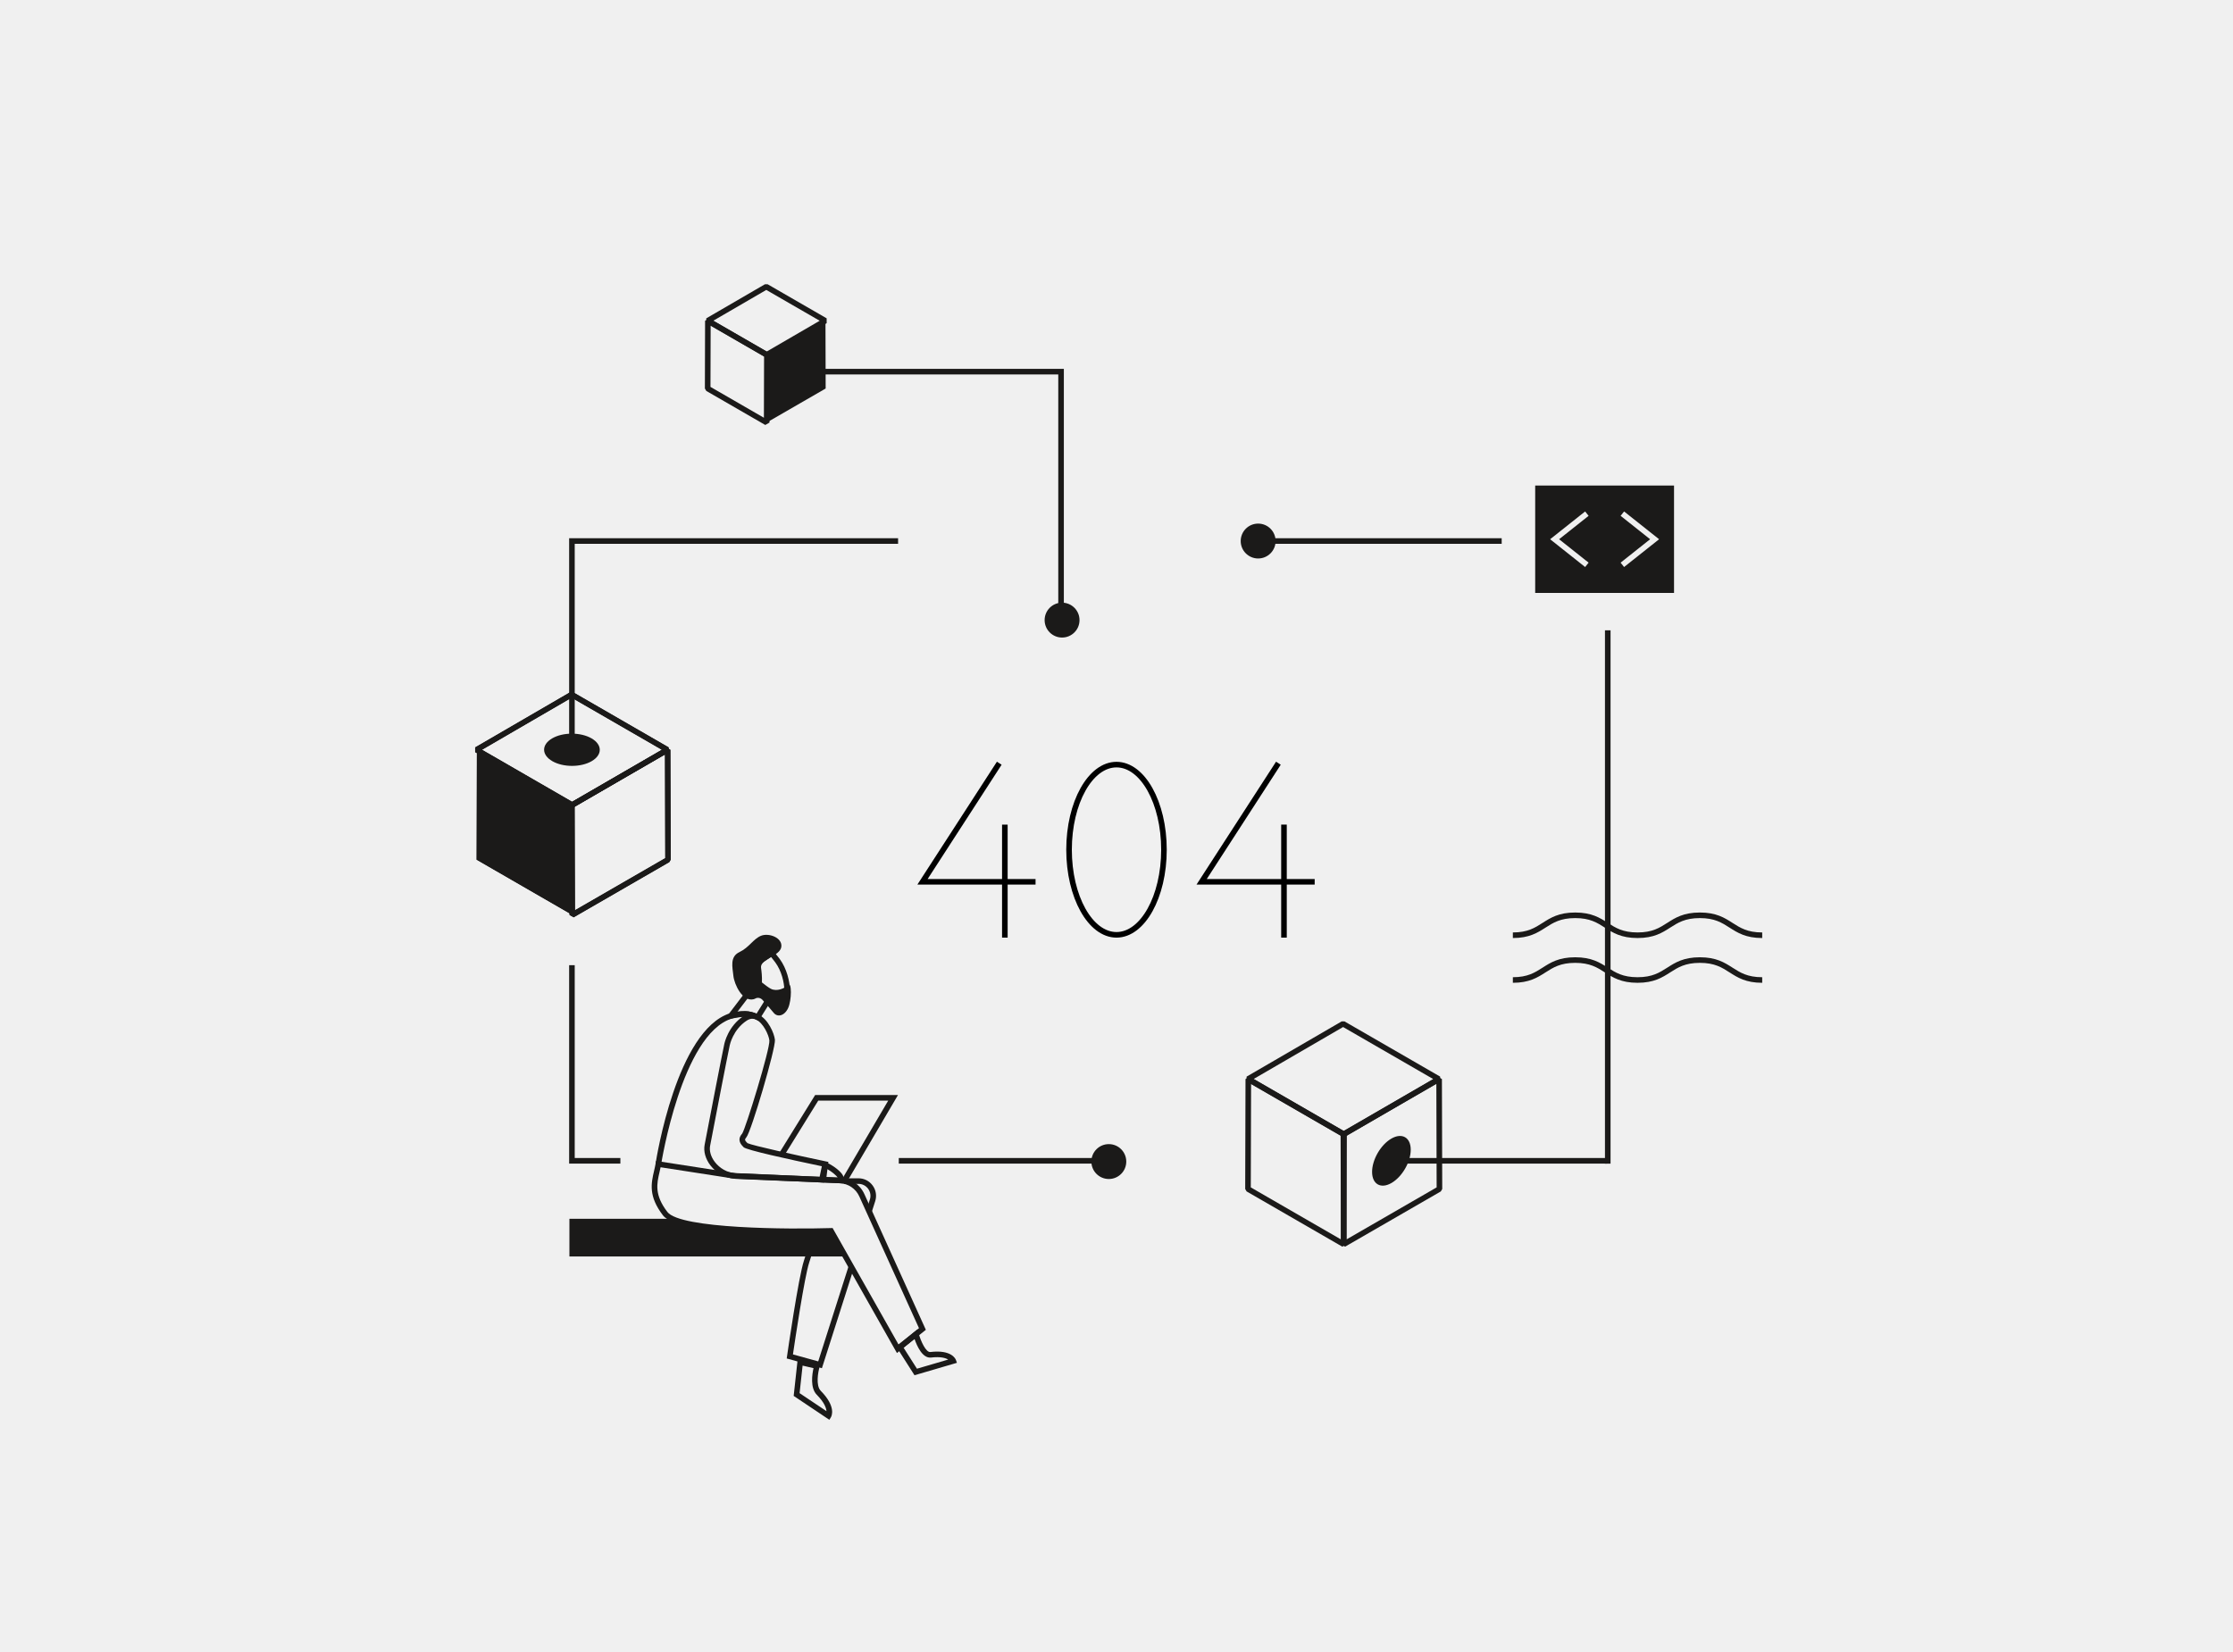
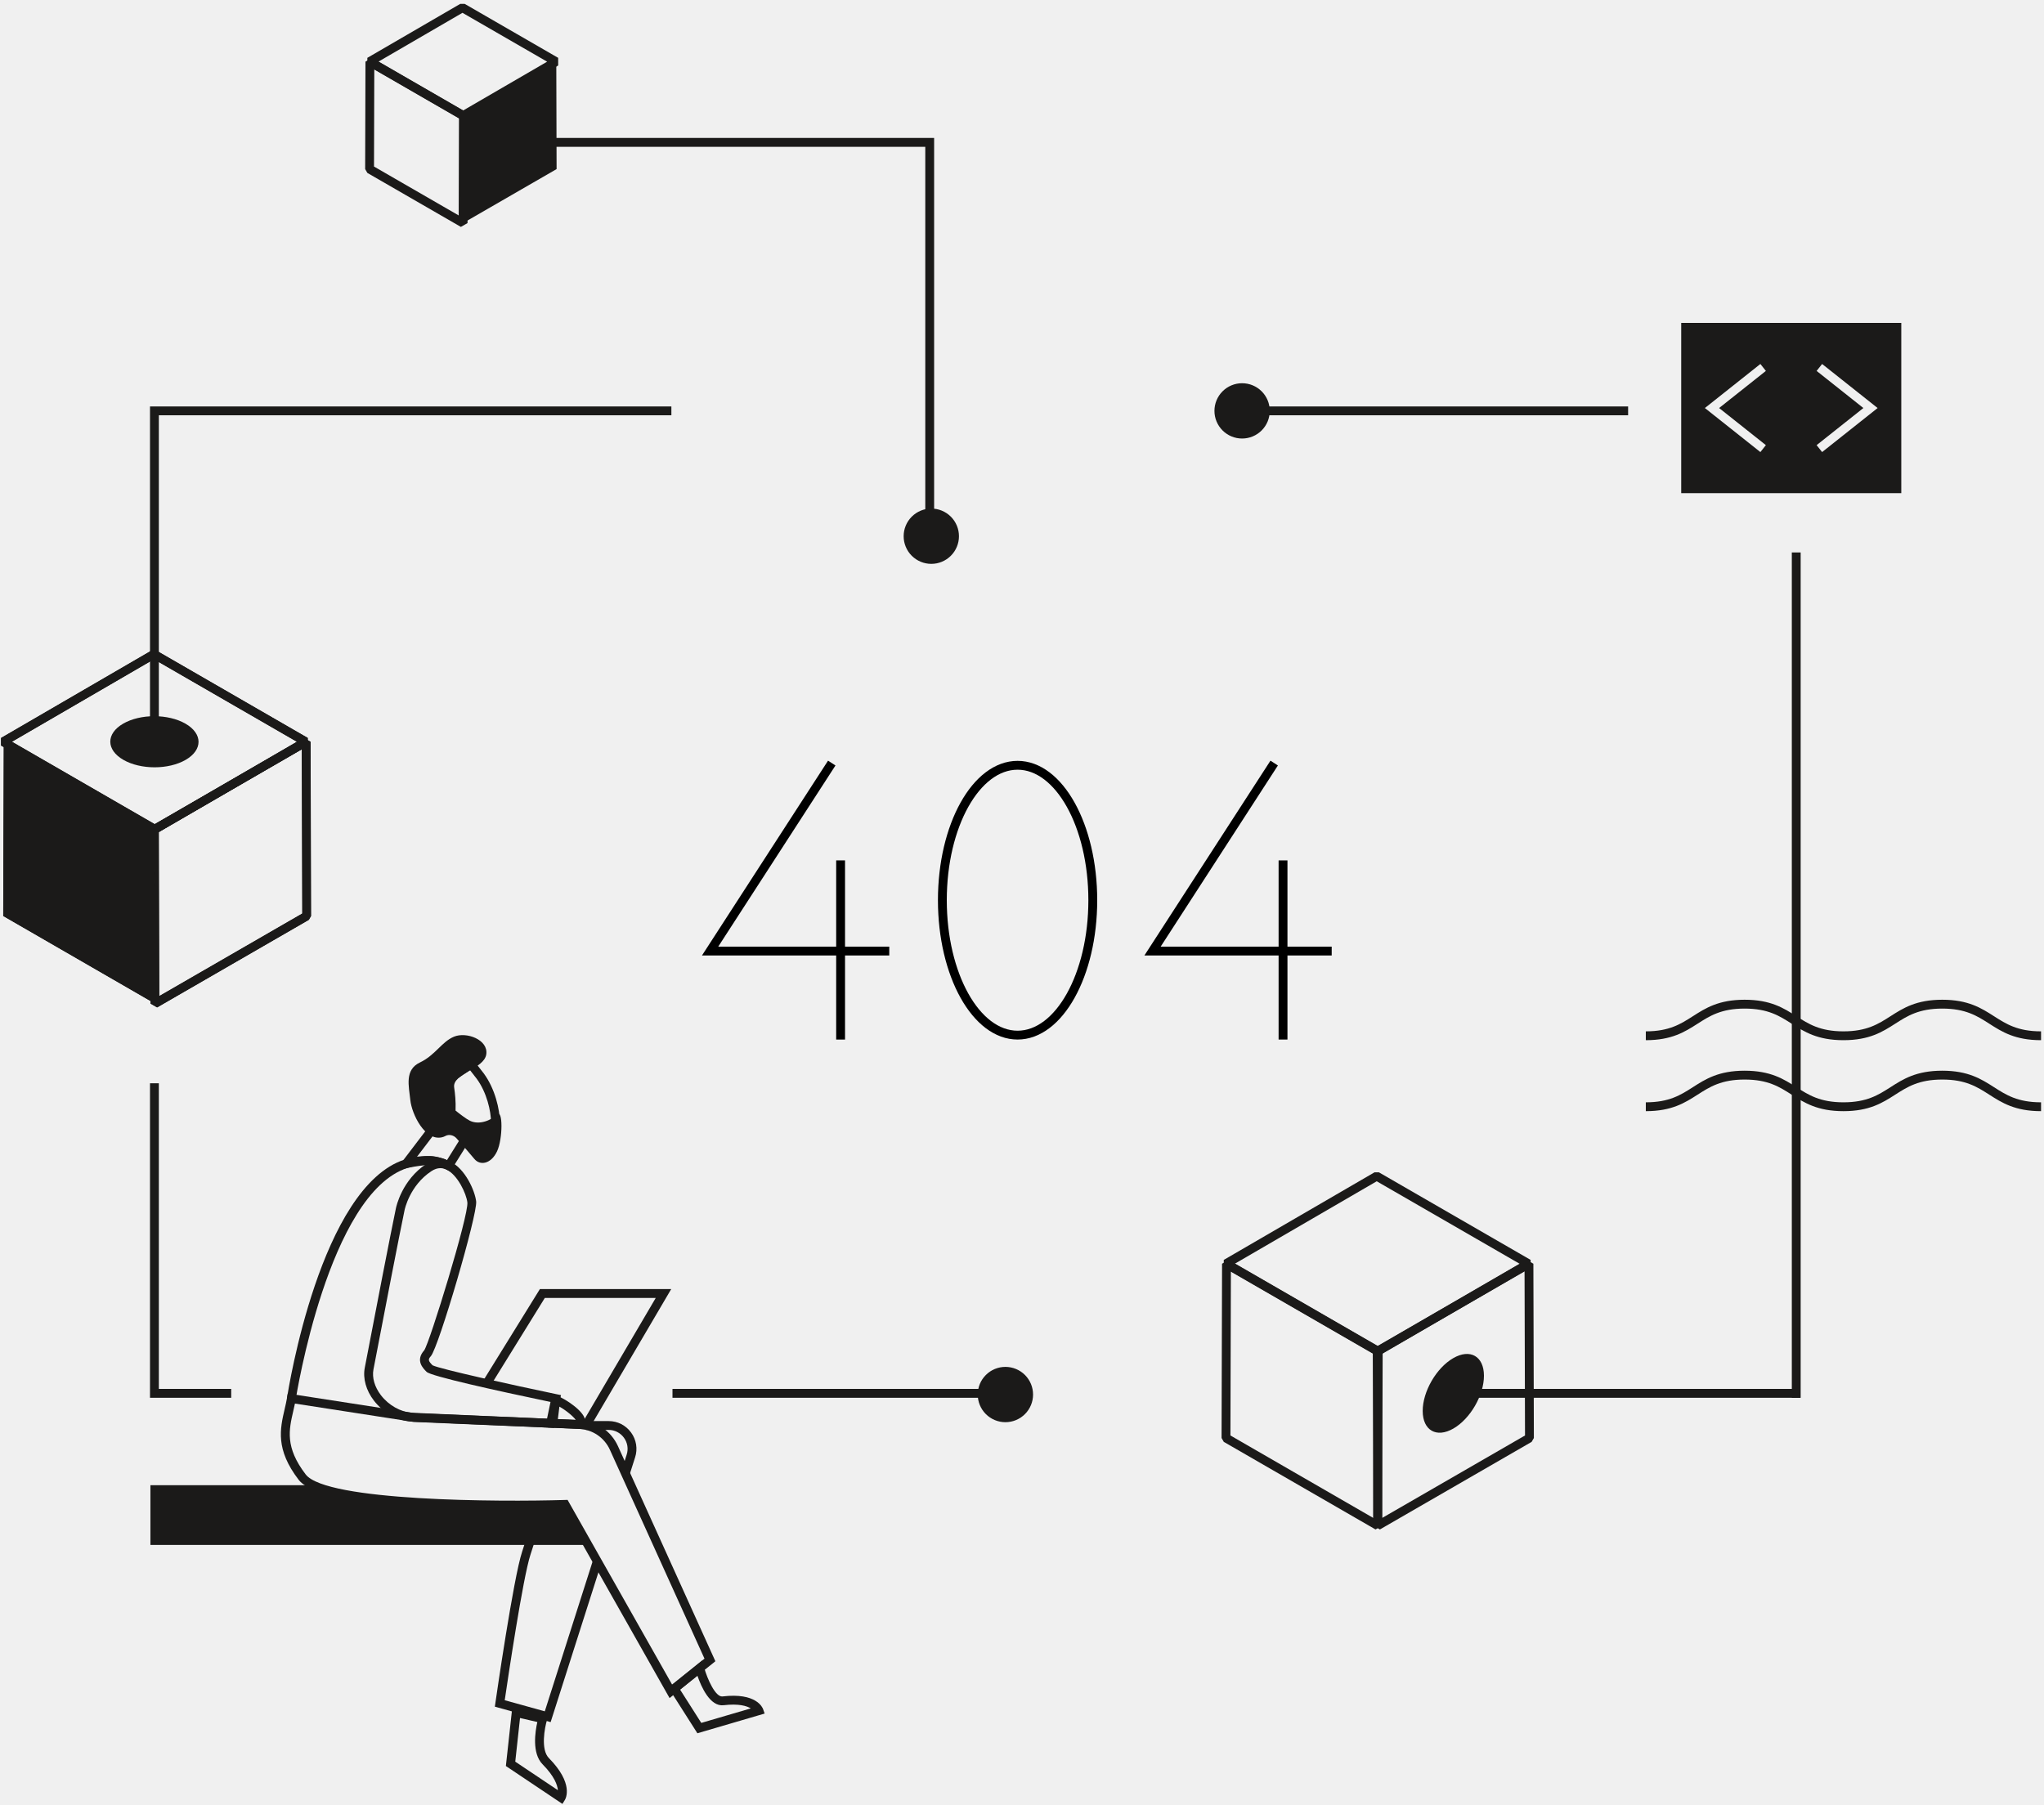
- <svg xmlns="http://www.w3.org/2000/svg" xmlns:xlink="http://www.w3.org/1999/xlink" width="800" height="592" viewBox="0 0 800 592">
-   <defs>
-     <path id="a" d="M3.217 20.678L35.51 39.322l32.072-18.638L35.29 2.04 3.217 20.678zm31.794 20.666L.722 21.547.72 19.816 34.786.019l1.002-.001 34.289 19.796.003 1.731-34.066 19.797-1.003.002z" />
-     <path id="c" d="M2.401 22.06l.105 37.095 32.303-18.65-.105-37.095L2.401 22.06zm-.39 39.69l-1.5-.863L.4 21.486l.5-.869L35.199.814l1.5.864.112 39.4-.5.869-34.3 19.803z" />
-     <path id="e" d="M34.521 59.884l.112-39.401L.334.681l-.112 39.4 34.299 19.803" />
-   </defs>
-   <g fill="none" fill-rule="evenodd" transform="translate(169 101)">
-     <path fill="#1B1A19" d="M3.72 167.678l32.293 18.644 32.072-18.638-32.292-18.644L3.72 167.678zm31.794 20.666L1.225 168.547l-.002-1.731 34.066-19.797 1.002-.001 34.289 19.796.003 1.731-34.066 19.797-1.003.002z" />
-     <g transform="translate(.503 147)">
-       <mask id="b" fill="#fff">
-         <use xlink:href="#a" />
-       </mask>
-       <path fill="#1B1A19" d="M3.217 20.678L35.51 39.322l32.072-18.638L35.29 2.04 3.217 20.678zm31.794 20.666L.722 21.547.72 19.816 34.786.019l1.002-.001 34.289 19.796.003 1.731-34.066 19.797-1.003.002z" mask="url(#b)" />
-     </g>
-     <path fill="#1B1A19" d="M36.904 188.06l.105 37.095 32.303-18.65-.105-37.095-32.303 18.65zm-.39 39.69l-1.5-.863-.111-39.401.5-.869 34.299-19.803 1.5.864.112 39.4-.5.869-34.3 19.803z" />
-     <g transform="translate(34.503 166)">
-       <mask id="d" fill="#fff">
-         <use xlink:href="#c" />
-       </mask>
-       <path fill="#1B1A19" d="M2.401 22.06l.105 37.095 32.303-18.65-.105-37.095L2.401 22.06zm-.39 39.69l-1.5-.863L.4 21.486l.5-.869L35.199.814l1.5.864.112 39.4-.5.869-34.3 19.803z" mask="url(#d)" />
-     </g>
-     <path fill="#1B1A19" d="M36.024 226.884l.112-39.401-34.299-19.802-.112 39.4 34.299 19.803" />
-     <g transform="translate(1.503 167)">
-       <mask id="f" fill="#fff">
-         <use xlink:href="#e" />
-       </mask>
-       <path fill="#1B1A19" d="M.334.681l34.299 19.802-.112 39.401L.222 40.081.334.681" mask="url(#f)" />
-     </g>
-     <path fill="#1B1A19" d="M280.104 285.677l32.292 18.643 32.072-18.638-32.292-18.643-32.072 18.638zm31.794 20.665l-34.29-19.796-.002-1.731 34.066-19.797 1.002-.001 34.289 19.796.003 1.731-34.066 19.797-1.002.001z" />
-     <path fill="#1B1A19" d="M313.288 306.058l.105 37.096 32.302-18.65-.105-37.095-32.302 18.649zm-.39 39.691l-1.5-.863-.112-39.401.5-.869 34.299-19.803 1.5.864.112 39.4-.5.869-34.299 19.803z" />
-     <path fill="#1B1A19" d="M279.11 324.504l32.303 18.65.105-37.096-32.303-18.649-.105 37.095zm32.798 21.245l-34.3-19.803-.5-.869.112-39.4 1.5-.864 34.3 19.803.5.869-.112 39.401-1.5.863zM86.529 13.939l19.135 11.047 19.002-11.042-19.135-11.048-19.002 11.043zm18.637 13.069l-21.132-12.2-.003-1.731L105.026.876l1.003-.002 21.132 12.201.003 1.731-20.996 12.201-1.002.001z" />
-     <path fill="#1B1A19" d="M105.667 50.428l-.069-24.282 21.138-12.205.069 24.283-21.138 12.204" />
-     <path fill="#1B1A19" d="M85.536 37.648l19.142 11.051.061-21.977-19.14-11.051-.063 21.977zm19.637 13.646L84.034 39.09l-.5-.869.07-24.283 1.5-.863 21.137 12.205.5.869-.068 24.282-1.5.863zM42.931 163.598c-3.909-2.257-10.22-2.259-14.105-.002-3.88 2.255-3.86 5.913.05 8.17 3.906 2.255 10.221 2.255 14.101 0 3.884-2.257 3.86-5.913-.046-8.168M329.491 315.978h78.425v-2h-78.425zM153 315.978h78.425v-2H153z" />
-     <path fill="#1B1A19" d="M406 316v-2l-.001-.022V124.884h2v191.094zM283.999 93.884h85v-2h-85zM36.903 167.681h-2V91.884H152.75v2H36.903v73.797M34.903 315.978v-71.094h2v69.094h16.355v2zM329.469 307.023c-3.822 2.207-6.913 7.559-6.9 11.952.012 4.395 3.122 6.164 6.945 3.957 3.825-2.208 6.912-7.556 6.9-11.951-.013-4.393-3.12-6.167-6.945-3.958M212.138 116.217V31.185H118.5v2h91.638v83.032z" />
-     <path fill="#1B1A19" d="M288 92.884a6.251 6.251 0 1 1-12.502-.002 6.251 6.251 0 0 1 12.502.002M234.5 315.25a6.251 6.251 0 1 1-12.502-.002 6.251 6.251 0 0 1 12.502.002M217.75 121.217a6.25 6.25 0 1 1-12.5 0 6.25 6.25 0 0 1 12.5 0M73.204 275.889v.001-.001M462.333 235.146c-5.875 0-8.838-1.896-11.705-3.73-2.744-1.757-5.336-3.416-10.626-3.416-5.291 0-7.883 1.659-10.627 3.415-2.867 1.835-5.83 3.731-11.705 3.731-5.876 0-8.84-1.896-11.707-3.73-2.745-1.757-5.336-3.416-10.628-3.416s-7.884 1.659-10.629 3.416c-2.867 1.834-5.83 3.73-11.706 3.73v-2c5.291 0 7.882-1.659 10.628-3.415 2.866-1.835 5.83-3.731 11.707-3.731 5.876 0 8.84 1.896 11.707 3.731 2.745 1.756 5.336 3.415 10.628 3.415 5.29 0 7.882-1.659 10.626-3.415 2.867-1.835 5.83-3.731 11.706-3.731 5.876 0 8.838 1.896 11.705 3.731 2.744 1.756 5.336 3.415 10.626 3.415v2M462.333 251.189c-5.875 0-8.838-1.896-11.705-3.73-2.744-1.757-5.336-3.416-10.626-3.416-5.291 0-7.883 1.659-10.627 3.415-2.867 1.835-5.83 3.731-11.705 3.731-5.876 0-8.84-1.896-11.707-3.73-2.745-1.757-5.336-3.416-10.628-3.416s-7.884 1.659-10.629 3.416c-2.867 1.834-5.83 3.73-11.706 3.73v-2c5.291 0 7.882-1.659 10.628-3.415 2.866-1.835 5.83-3.731 11.707-3.731 5.876 0 8.84 1.896 11.707 3.731 2.745 1.756 5.336 3.415 10.628 3.415 5.29 0 7.882-1.659 10.626-3.415 2.867-1.835 5.83-3.731 11.706-3.731 5.876 0 8.838 1.896 11.705 3.731 2.744 1.756 5.336 3.415 10.626 3.415v2" />
-     <path fill="#000" fill-rule="nonzero" d="M189.84 173.043l-1.68-1.086L159.662 216H202v-2h-38.662z" />
-     <path fill="#000" fill-rule="nonzero" d="M190 194.5V235h2v-40.5zM289.84 173.043l-1.68-1.086L259.662 216H302v-2h-38.662z" />
-     <ellipse cx="231" cy="203.5" stroke="#000" stroke-width="2" rx="17" ry="30.5" />
-     <path fill="#000" fill-rule="nonzero" d="M290 194.5V235h2v-40.5z" />
-     <g fill="#1B1A19">
-       <path d="M117.463 398.24l9.633 6.453c-.094-1.143-.755-3.115-3.46-5.86-2.446-2.485-1.672-7.407-1.183-9.553l-3.912-.907-1.078 9.867zm10.662 9.55l-12.783-8.564 1.456-13.31 8.144 1.887-.308 1.023c-.524 1.74-1.469 6.677.427 8.602 5.647 5.733 3.834 9.11 3.609 9.477l-.545.884zM154.718 381.951l4.792 7.53 11.193-3.28c-.925-.562-2.733-1.126-6.146-.719-3.05.36-5.048-4.13-5.923-6.676l-3.916 3.145zm3.913 9.872l-6.562-10.31 7.644-6.139.404 1.468c.768 2.794 2.634 6.877 4.204 6.653 7.597-.905 9.023 2.487 9.16 2.877l.349.995-15.199 4.456zM134.297 322.754l-1.725-1.013 16.646-28.332h-25.072l-12.313 19.896-1.7-1.053 12.899-20.843h29.681l-18.416 31.345M67.85 316.308l-1.977-.305c.301-1.947 7.584-47.765 26.619-53.884 5.386-1.729 9.226-.033 9.388.042l-.829 1.82c-.027-.01-3.337-1.44-7.946.042-17.872 5.744-25.183 51.82-25.255 52.285" />
-       <path d="M100.537 264.072c-.663 0-1.333.225-2.023.678-4.925 3.233-6.056 8.74-6.067 8.794l-.002.013c-1.286 6.142-4.534 22.974-7.032 36.012-.356 1.856.263 3.988 1.698 5.846 1.749 2.267 4.433 3.783 7.004 3.955l30.526 1.34.791-3.78c-12.467-2.613-27.032-5.833-28.007-6.809-.837-.836-2.579-2.578-.541-4.87 1.24-1.743 10.079-30.543 9.754-33.428-.218-1.938-2.183-6.232-4.739-7.432a3.172 3.172 0 0 0-1.362-.319zm25.713 58.71l-32.246-1.415c-3.196-.214-6.356-1.982-8.476-4.729-1.785-2.312-2.543-5.026-2.079-7.446 2.499-13.042 5.748-29.88 7.037-36.04.069-.348 1.355-6.414 6.931-10.074 1.743-1.145 3.588-1.317 5.332-.497 3.418 1.605 5.61 6.647 5.877 9.018.328 2.92-8.482 32.995-10.246 34.98-.662.744-.614 1.045.393 2.061 1.674.844 18.024 4.443 28.047 6.537l.979.204-1.549 7.401z" />
-       <path d="M98.216 261.345c1.367 0 2.891.532 3.81.915l3.366-5.392-4.894-2.257-5.337 7.01c.988-.15 2.105-.276 3.055-.276zm4.558 3.495l-.818-.417c-.021-.01-2.135-1.078-3.74-1.078-2.053 0-5.167.694-5.198.701l-2.677.602 9.538-12.526 8.41 3.88-5.515 8.838z" />
-       <path d="M102.505 252.041c3.574 2.981 7.844 6.14 8.806 6.26.126.03.17-.03.195-.056.491-.475.491-2.614.49-4.175v-.163c0-2.81-1.008-7.01-3.261-10.063l-1.52-1.947-4.108 2.823-.602 7.321zm8.817 8.26c-.031 0-.062-.002-.092-.003-1.908-.063-7.914-4.957-10.409-7.058l-.395-.332.766-9.299 6.441-4.427 2.703 3.463c2.528 3.42 3.66 8.12 3.66 11.262v.162c.001 2.441.001 4.55-1.1 5.614-.419.405-.962.617-1.574.617z" />
-       <path d="M113.343 251.944c-1.333 1.334-4.016 2.431-6.112 1.423-.809-.389-2.33-1.56-3.262-2.306.082-2.066-.118-3.895-.315-5.227-.465-3.139 6.757-4.149 7.257-7.482s-4.5-5.167-7.298-4c-2.798 1.167-4.202 4.167-7.702 5.833-3.5 1.667-2.5 5.334-2.167 8.5.333 3.167 3.282 9.32 7.167 8.407.27-.063.517-.16.743-.285.837-.462 1.895-.192 2.529.523 1.511 1.705 3.286 3.727 3.994 4.611 1.333 1.663 3.833 1.17 5.166-1.663 1.334-2.834 1.334-9.667 0-8.334M125.459 389.302l-12.609-3.492.126-.87c.165-1.153 4.08-28.26 6.04-34.173.694-2.095 1.856-5.755 3.454-10.877l1.91.596c-1.602 5.134-2.767 8.804-3.465 10.91-1.713 5.168-5.132 28.173-5.833 32.957l9.056 2.508 10.912-34.206 1.905.607-11.496 36.04M143.307 333.35l-1.905-.608 1.243-3.898a4.25 4.25 0 0 0-.623-3.837 4.251 4.251 0 0 0-3.465-1.76h-5.123v-2h5.123c2.03 0 3.881.941 5.079 2.581a6.223 6.223 0 0 1 .914 5.624l-1.243 3.897" />
-       <path d="M129.288 339.063l23.635 41.768 7.312-5.878-21.372-47.195a8.05 8.05 0 0 0-7.032-4.745l-37.352-1.567-26.815-4.154c-.12.582-.253 1.157-.383 1.72-.972 4.194-1.89 8.157 2.811 14.294 4.666 6.091 43.879 6.235 58.592 5.775l.604-.018zm23.054 44.802l-24.2-42.766c-7.766.222-53.685 1.194-59.637-6.576-5.275-6.886-4.206-11.5-3.172-15.963.204-.882.397-1.714.543-2.572l.165-.97 28.689 4.442 37.185 1.555c3.829.16 7.19 2.428 8.77 5.92l22.011 48.606-10.354 8.324z" />
-       <path d="M128.716 340.081s-44.526 1.388-56.837-4.334H35v13.504h98.434v-.83l-4.718-8.34M127.091 320.797l4.041.19c-.439-.675-2.083-2.108-3.693-3.004l-.348 2.814zm6.127 2.29l-8.377-.393.937-7.567 1.18.431c2.085.76 6.254 3.671 6.258 5.5l.002 2.028z" />
-     </g>
-     <path fill="#1B1A19" d="M412.849 102.195l-1.243-1.566 10.57-8.39-10.57-8.389 1.243-1.567 12.544 9.956-12.544 9.956zm-12.712-1.566l-1.243 1.566-12.543-9.956 12.543-9.956 1.243 1.567-10.569 8.389 10.569 8.39zM381 111.48h49.743V73H381v38.48z" />
+ <svg xmlns="http://www.w3.org/2000/svg" width="462" height="408" viewBox="0 0 462 408" fill="none">
+   <path fill-rule="evenodd" clip-rule="evenodd" d="M2.72 167.678L35.013 186.322L67.085 167.684L34.793 149.04L2.72 167.678ZM34.514 188.344L0.225 168.547L0.223 166.816L34.289 147.019L35.291 147.018L69.58 166.814L69.583 168.545L35.517 188.342L34.514 188.344Z" fill="#1B1A19" />
+   <mask id="mask0_224_61" style="mask-type:luminance" maskUnits="userSpaceOnUse" x="0" y="147" width="70" height="42">
+     <path d="M2.72 167.678L35.013 186.322L67.085 167.684L34.793 149.04L2.72 167.678ZM34.514 188.344L0.225 168.547L0.223 166.816L34.289 147.019L35.291 147.018L69.58 166.814L69.583 168.545L35.517 188.342L34.514 188.344V188.344Z" fill="white" />
+   </mask>
+   <g mask="url(#mask0_224_61)">
+     <path fill-rule="evenodd" clip-rule="evenodd" d="M2.72 167.678L35.013 186.322L67.085 167.684L34.793 149.04L2.72 167.678ZM34.514 188.344L0.225 168.547L0.223 166.816L34.289 147.019L35.291 147.018L69.58 166.814L69.583 168.545L35.517 188.342L34.514 188.344Z" fill="#1B1A19" />
  </g>
+   <path fill-rule="evenodd" clip-rule="evenodd" d="M35.904 188.06L36.009 225.155L68.312 206.505L68.207 169.41L35.904 188.06ZM35.514 227.75L34.014 226.887L33.903 187.486L34.403 186.617L68.702 166.814L70.202 167.678L70.314 207.078L69.814 207.947L35.514 227.75Z" fill="#1B1A19" />
+   <mask id="mask1_224_61" style="mask-type:luminance" maskUnits="userSpaceOnUse" x="33" y="166" width="38" height="62">
+     <path d="M35.904 188.06L36.009 225.155L68.312 206.505L68.207 169.41L35.904 188.06ZM35.514 227.75L34.014 226.887L33.903 187.486L34.403 186.617L68.702 166.814L70.202 167.678L70.314 207.078L69.814 207.947L35.514 227.75V227.75Z" fill="white" />
+   </mask>
+   <g mask="url(#mask1_224_61)">
+     <path fill-rule="evenodd" clip-rule="evenodd" d="M35.904 188.06L36.009 225.155L68.312 206.505L68.207 169.41L35.904 188.06ZM35.514 227.75L34.014 226.887L33.903 187.486L34.403 186.617L68.702 166.814L70.202 167.678L70.314 207.078L69.814 207.947L35.514 227.75Z" fill="#1B1A19" />
+   </g>
+   <path fill-rule="evenodd" clip-rule="evenodd" d="M35.024 226.884L35.136 187.483L0.837 167.681L0.725 207.081L35.024 226.884Z" fill="#1B1A19" />
+   <mask id="mask2_224_61" style="mask-type:luminance" maskUnits="userSpaceOnUse" x="0" y="167" width="36" height="60">
+     <path d="M35.024 226.884L35.136 187.483L0.837 167.681L0.725 207.081L35.024 226.884Z" fill="white" />
+   </mask>
+   <g mask="url(#mask2_224_61)">
+     <path fill-rule="evenodd" clip-rule="evenodd" d="M0.837 167.681L35.136 187.483L35.024 226.884L0.725 207.081L0.837 167.681Z" fill="#1B1A19" />
+   </g>
+   <path fill-rule="evenodd" clip-rule="evenodd" d="M279.104 285.677L311.396 304.32L343.468 285.682L311.176 267.039L279.104 285.677ZM310.898 306.342L276.608 286.546L276.606 284.815L310.672 265.018L311.674 265.017L345.963 284.813L345.966 286.544L311.9 306.341L310.898 306.342Z" fill="#1B1A19" />
+   <path fill-rule="evenodd" clip-rule="evenodd" d="M312.288 306.058L312.393 343.154L344.695 324.504L344.59 287.409L312.288 306.058ZM311.898 345.749L310.398 344.886L310.286 305.485L310.786 304.616L345.085 284.813L346.585 285.677L346.697 325.077L346.197 325.946L311.898 345.749Z" fill="#1B1A19" />
+   <path fill-rule="evenodd" clip-rule="evenodd" d="M278.11 324.504L310.413 343.154L310.518 306.058L278.215 287.409L278.11 324.504ZM310.908 345.749L276.608 325.946L276.108 325.077L276.22 285.677L277.72 284.813L312.02 304.616L312.52 305.485L312.408 344.886L310.908 345.749ZM85.529 13.939L104.664 24.986L123.666 13.944L104.531 2.896L85.529 13.939ZM104.166 27.008L83.034 14.808L83.031 13.077L104.026 0.876L105.029 0.874L126.161 13.075L126.164 14.806L105.168 27.007L104.166 27.008Z" fill="#1B1A19" />
+   <path fill-rule="evenodd" clip-rule="evenodd" d="M104.667 50.428L104.598 26.146L125.736 13.941L125.805 38.224L104.667 50.428Z" fill="#1B1A19" />
+   <path fill-rule="evenodd" clip-rule="evenodd" d="M84.536 37.648L103.678 48.699L103.739 26.722L84.599 15.671L84.536 37.648ZM104.173 51.294L83.034 39.09L82.534 38.221L82.604 13.938L84.104 13.075L105.241 25.28L105.741 26.149L105.673 50.431L104.173 51.294ZM41.931 163.598C38.022 161.341 31.711 161.339 27.826 163.596C23.946 165.851 23.966 169.509 27.876 171.766C31.782 174.021 38.097 174.021 41.977 171.766C45.861 169.509 45.837 165.853 41.931 163.598ZM328.491 315.978H406.916V313.978H328.491V315.978ZM152 315.978H230.425V313.978H152V315.978Z" fill="#1B1A19" />
+   <path fill-rule="evenodd" clip-rule="evenodd" d="M405 316V314L404.999 313.978V124.884H406.999V315.978L405 316ZM282.999 93.884H367.999V91.884H282.999V93.884ZM35.903 167.681H33.903V91.884H151.75V93.884H35.903V167.681ZM33.903 315.978V244.884H35.903V313.978H52.258V315.978H33.903ZM328.469 307.023C324.647 309.23 321.556 314.582 321.569 318.975C321.581 323.37 324.691 325.139 328.514 322.932C332.339 320.724 335.426 315.376 335.414 310.981C335.401 306.588 332.294 304.814 328.469 307.023ZM211.138 116.217V31.185H117.5V33.185H209.138V116.217H211.138Z" fill="#1B1A19" />
+   <path fill-rule="evenodd" clip-rule="evenodd" d="M287 92.884C287 93.705 286.838 94.518 286.524 95.276C286.21 96.034 285.749 96.724 285.168 97.304C284.588 97.884 283.899 98.345 283.14 98.659C282.382 98.973 281.569 99.134 280.748 99.134C279.927 99.134 279.114 98.972 278.356 98.658C277.598 98.344 276.909 97.883 276.328 97.302C275.748 96.722 275.287 96.033 274.973 95.274C274.659 94.516 274.498 93.703 274.498 92.882C274.498 91.224 275.157 89.634 276.33 88.462C277.502 87.29 279.092 86.632 280.75 86.632C282.408 86.632 283.998 87.291 285.17 88.464C286.342 89.636 287 91.226 287 92.884ZM233.5 315.25C233.5 316.071 233.338 316.884 233.024 317.642C232.71 318.401 232.249 319.09 231.668 319.67C231.088 320.25 230.399 320.711 229.64 321.025C228.882 321.339 228.069 321.5 227.248 321.5C226.427 321.5 225.614 321.338 224.856 321.024C224.098 320.71 223.409 320.249 222.828 319.669C222.248 319.088 221.787 318.399 221.473 317.64C221.159 316.882 220.998 316.069 220.998 315.248C220.998 313.59 221.657 312 222.83 310.828C224.002 309.656 225.592 308.998 227.25 308.998C228.908 308.998 230.498 309.657 231.67 310.83C232.842 312.002 233.5 313.592 233.5 315.25ZM216.75 121.217C216.75 122.875 216.092 124.464 214.919 125.636C213.747 126.809 212.158 127.467 210.5 127.467C208.842 127.467 207.253 126.809 206.081 125.636C204.908 124.464 204.25 122.875 204.25 121.217C204.25 119.559 204.908 117.97 206.081 116.798C207.253 115.626 208.842 114.967 210.5 114.967C212.158 114.967 213.747 115.626 214.919 116.798C216.092 117.97 216.75 119.559 216.75 121.217ZM461.333 235.146C455.458 235.146 452.495 233.25 449.628 231.416C446.884 229.659 444.292 228 439.002 228C433.711 228 431.119 229.659 428.375 231.415C425.508 233.25 422.545 235.146 416.67 235.146C410.794 235.146 407.83 233.25 404.963 231.416C402.218 229.659 399.627 228 394.335 228C389.043 228 386.451 229.659 383.706 231.416C380.839 233.25 377.876 235.146 372 235.146V233.146C377.291 233.146 379.882 231.487 382.628 229.731C385.494 227.896 388.458 226 394.335 226C400.211 226 403.175 227.896 406.042 229.731C408.787 231.487 411.378 233.146 416.67 233.146C421.96 233.146 424.552 231.487 427.296 229.731C430.163 227.896 433.126 226 439.002 226C444.878 226 447.84 227.896 450.707 229.731C453.451 231.487 456.043 233.146 461.333 233.146V235.146ZM461.333 251.189C455.458 251.189 452.495 249.293 449.628 247.459C446.884 245.702 444.292 244.043 439.002 244.043C433.711 244.043 431.119 245.702 428.375 247.458C425.508 249.293 422.545 251.189 416.67 251.189C410.794 251.189 407.83 249.293 404.963 247.459C402.218 245.702 399.627 244.043 394.335 244.043C389.043 244.043 386.451 245.702 383.706 247.459C380.839 249.293 377.876 251.189 372 251.189V249.189C377.291 249.189 379.882 247.53 382.628 245.774C385.494 243.939 388.458 242.043 394.335 242.043C400.211 242.043 403.175 243.939 406.042 245.774C408.787 247.53 411.378 249.189 416.67 249.189C421.96 249.189 424.552 247.53 427.296 245.774C430.163 243.939 433.126 242.043 439.002 242.043C444.878 242.043 447.84 243.939 450.707 245.774C453.451 247.53 456.043 249.189 461.333 249.189V251.189Z" fill="#1B1A19" />
+   <path d="M188.84 173.043L187.16 171.957L158.662 216H201V214H162.338L188.84 173.043Z" fill="black" />
+   <path d="M189 194.5V235H191V194.5H189ZM288.84 173.043L287.16 171.957L258.662 216H301V214H262.338L288.84 173.043Z" fill="black" />
+   <path d="M230 234C239.389 234 247 220.345 247 203.5C247 186.655 239.389 173 230 173C220.611 173 213 186.655 213 203.5C213 220.345 220.611 234 230 234Z" stroke="black" stroke-width="2" />
+   <path d="M289 194.5V235H291V194.5H289Z" fill="black" />
+   <path fill-rule="evenodd" clip-rule="evenodd" d="M116.463 398.24L126.096 404.693C126.002 403.55 125.341 401.578 122.636 398.833C120.19 396.348 120.964 391.426 121.453 389.28L117.541 388.373L116.463 398.24ZM127.125 407.79L114.342 399.226L115.798 385.916L123.942 387.803L123.634 388.826C123.11 390.566 122.165 395.503 124.061 397.428C129.708 403.161 127.895 406.538 127.67 406.905L127.125 407.789V407.79ZM153.718 381.951L158.51 389.481L169.703 386.201C168.778 385.639 166.97 385.075 163.557 385.482C160.507 385.842 158.509 381.352 157.634 378.806L153.718 381.951ZM157.631 391.823L151.069 381.513L158.713 375.374L159.117 376.842C159.885 379.636 161.751 383.719 163.321 383.495C170.918 382.59 172.344 385.982 172.481 386.372L172.83 387.367L157.631 391.823ZM133.297 322.754L131.572 321.741L148.218 293.409H123.146L110.833 313.305L109.133 312.252L122.032 291.409H151.713L133.297 322.754ZM66.85 316.308L64.873 316.003C65.174 314.056 72.457 268.238 91.492 262.119C96.878 260.39 100.718 262.086 100.88 262.161L100.051 263.981C100.024 263.971 96.714 262.541 92.105 264.023C74.233 269.767 66.922 315.843 66.85 316.308Z" fill="#1B1A19" />
+   <path fill-rule="evenodd" clip-rule="evenodd" d="M99.537 264.072C98.874 264.072 98.204 264.297 97.514 264.75C92.589 267.983 91.458 273.49 91.447 273.544L91.445 273.557C90.159 279.699 86.911 296.531 84.413 309.569C84.057 311.425 84.676 313.557 86.111 315.415C87.86 317.682 90.544 319.198 93.115 319.37L123.641 320.71L124.432 316.93C111.965 314.317 97.4 311.097 96.425 310.121C95.588 309.285 93.846 307.543 95.884 305.251C97.124 303.508 105.963 274.708 105.638 271.823C105.42 269.885 103.455 265.591 100.899 264.391C100.474 264.185 100.009 264.076 99.537 264.072ZM125.25 322.782L93.004 321.367C89.808 321.153 86.648 319.385 84.528 316.638C82.743 314.326 81.985 311.612 82.449 309.192C84.948 296.15 88.197 279.312 89.486 273.152C89.555 272.804 90.841 266.738 96.417 263.078C98.16 261.933 100.005 261.761 101.749 262.581C105.167 264.186 107.359 269.228 107.626 271.599C107.954 274.519 99.144 304.594 97.38 306.579C96.718 307.323 96.766 307.624 97.773 308.64C99.447 309.484 115.797 313.083 125.82 315.177L126.799 315.381L125.25 322.782Z" fill="#1B1A19" />
+   <path fill-rule="evenodd" clip-rule="evenodd" d="M97.216 261.345C98.583 261.345 100.107 261.877 101.026 262.26L104.392 256.868L99.498 254.611L94.161 261.621C95.149 261.471 96.266 261.345 97.216 261.345ZM101.774 264.84L100.956 264.423C100.935 264.413 98.821 263.345 97.216 263.345C95.163 263.345 92.049 264.039 92.018 264.046L89.341 264.648L98.879 252.122L107.289 256.002L101.774 264.84Z" fill="#1B1A19" />
+   <path fill-rule="evenodd" clip-rule="evenodd" d="M101.505 252.041C105.079 255.022 109.349 258.181 110.311 258.301C110.437 258.331 110.481 258.271 110.506 258.245C110.997 257.77 110.997 255.631 110.996 254.07V253.907C110.996 251.097 109.988 246.897 107.735 243.844L106.215 241.897L102.107 244.72L101.505 252.041ZM110.322 260.301C110.291 260.301 110.26 260.299 110.23 260.298C108.322 260.235 102.316 255.341 99.821 253.24L99.426 252.908L100.192 243.609L106.633 239.182L109.336 242.645C111.864 246.065 112.996 250.765 112.996 253.907V254.069C112.997 256.51 112.997 258.619 111.896 259.683C111.477 260.088 110.934 260.3 110.322 260.3V260.301Z" fill="#1B1A19" />
+   <path fill-rule="evenodd" clip-rule="evenodd" d="M112.343 251.944C111.01 253.278 108.327 254.375 106.231 253.367C105.422 252.978 103.901 251.807 102.969 251.061C103.051 248.995 102.851 247.166 102.654 245.834C102.189 242.695 109.411 241.685 109.911 238.352C110.411 235.019 105.411 233.185 102.613 234.352C99.815 235.519 98.411 238.519 94.911 240.185C91.411 241.852 92.411 245.519 92.744 248.685C93.077 251.852 96.026 258.005 99.911 257.092C100.181 257.029 100.428 256.932 100.654 256.807C101.491 256.345 102.549 256.615 103.183 257.33C104.694 259.035 106.469 261.057 107.177 261.941C108.51 263.604 111.01 263.111 112.343 260.278C113.677 257.444 113.677 250.611 112.343 251.944ZM124.459 389.302L111.85 385.81L111.976 384.94C112.141 383.787 116.056 356.68 118.016 350.767C118.71 348.672 119.872 345.012 121.47 339.89L123.38 340.486C121.778 345.62 120.613 349.29 119.915 351.396C118.202 356.564 114.783 379.569 114.082 384.353L123.138 386.861L134.05 352.655L135.955 353.262L124.459 389.302ZM142.307 333.35L140.402 332.742L141.645 328.844C141.854 328.201 141.906 327.517 141.798 326.85C141.69 326.183 141.424 325.551 141.022 325.007C140.626 324.459 140.105 324.014 139.502 323.708C138.9 323.402 138.233 323.244 137.557 323.247H132.434V321.247H137.557C139.587 321.247 141.438 322.188 142.636 323.828C143.225 324.625 143.615 325.551 143.774 326.529C143.933 327.508 143.856 328.51 143.55 329.452L142.307 333.349" fill="#1B1A19" />
+   <path fill-rule="evenodd" clip-rule="evenodd" d="M128.288 339.063L151.923 380.831L159.235 374.953L137.863 327.758C137.249 326.391 136.265 325.222 135.023 324.384C133.78 323.546 132.329 323.071 130.831 323.013L93.479 321.446L66.664 317.292C66.544 317.874 66.411 318.449 66.281 319.012C65.309 323.206 64.391 327.169 69.092 333.306C73.758 339.397 112.971 339.541 127.684 339.081L128.288 339.063ZM151.342 383.865L127.142 341.099C119.376 341.321 73.457 342.293 67.505 334.523C62.23 327.637 63.299 323.023 64.333 318.56C64.537 317.678 64.73 316.846 64.876 315.988L65.041 315.018L93.73 319.46L130.915 321.015C134.744 321.175 138.105 323.443 139.685 326.935L161.696 375.541L151.342 383.865Z" fill="#1B1A19" />
+   <path fill-rule="evenodd" clip-rule="evenodd" d="M127.716 340.081C127.716 340.081 83.19 341.469 70.879 335.747H34V349.251H132.434V348.421L127.716 340.081ZM126.091 320.797L130.132 320.987C129.693 320.312 128.049 318.879 126.439 317.983L126.091 320.797ZM132.218 323.087L123.841 322.694L124.778 315.127L125.958 315.558C128.043 316.318 132.212 319.229 132.216 321.058L132.218 323.086V323.087Z" fill="#1B1A19" />
+   <path fill-rule="evenodd" clip-rule="evenodd" d="M411.849 102.195L410.606 100.629L421.176 92.239L410.606 83.85L411.849 82.283L424.393 92.239L411.849 102.195ZM399.137 100.629L397.894 102.195L385.351 92.239L397.894 82.283L399.137 83.85L388.568 92.239L399.137 100.629ZM380 111.48H429.743V73H380V111.48Z" fill="#1B1A19" />
</svg>
